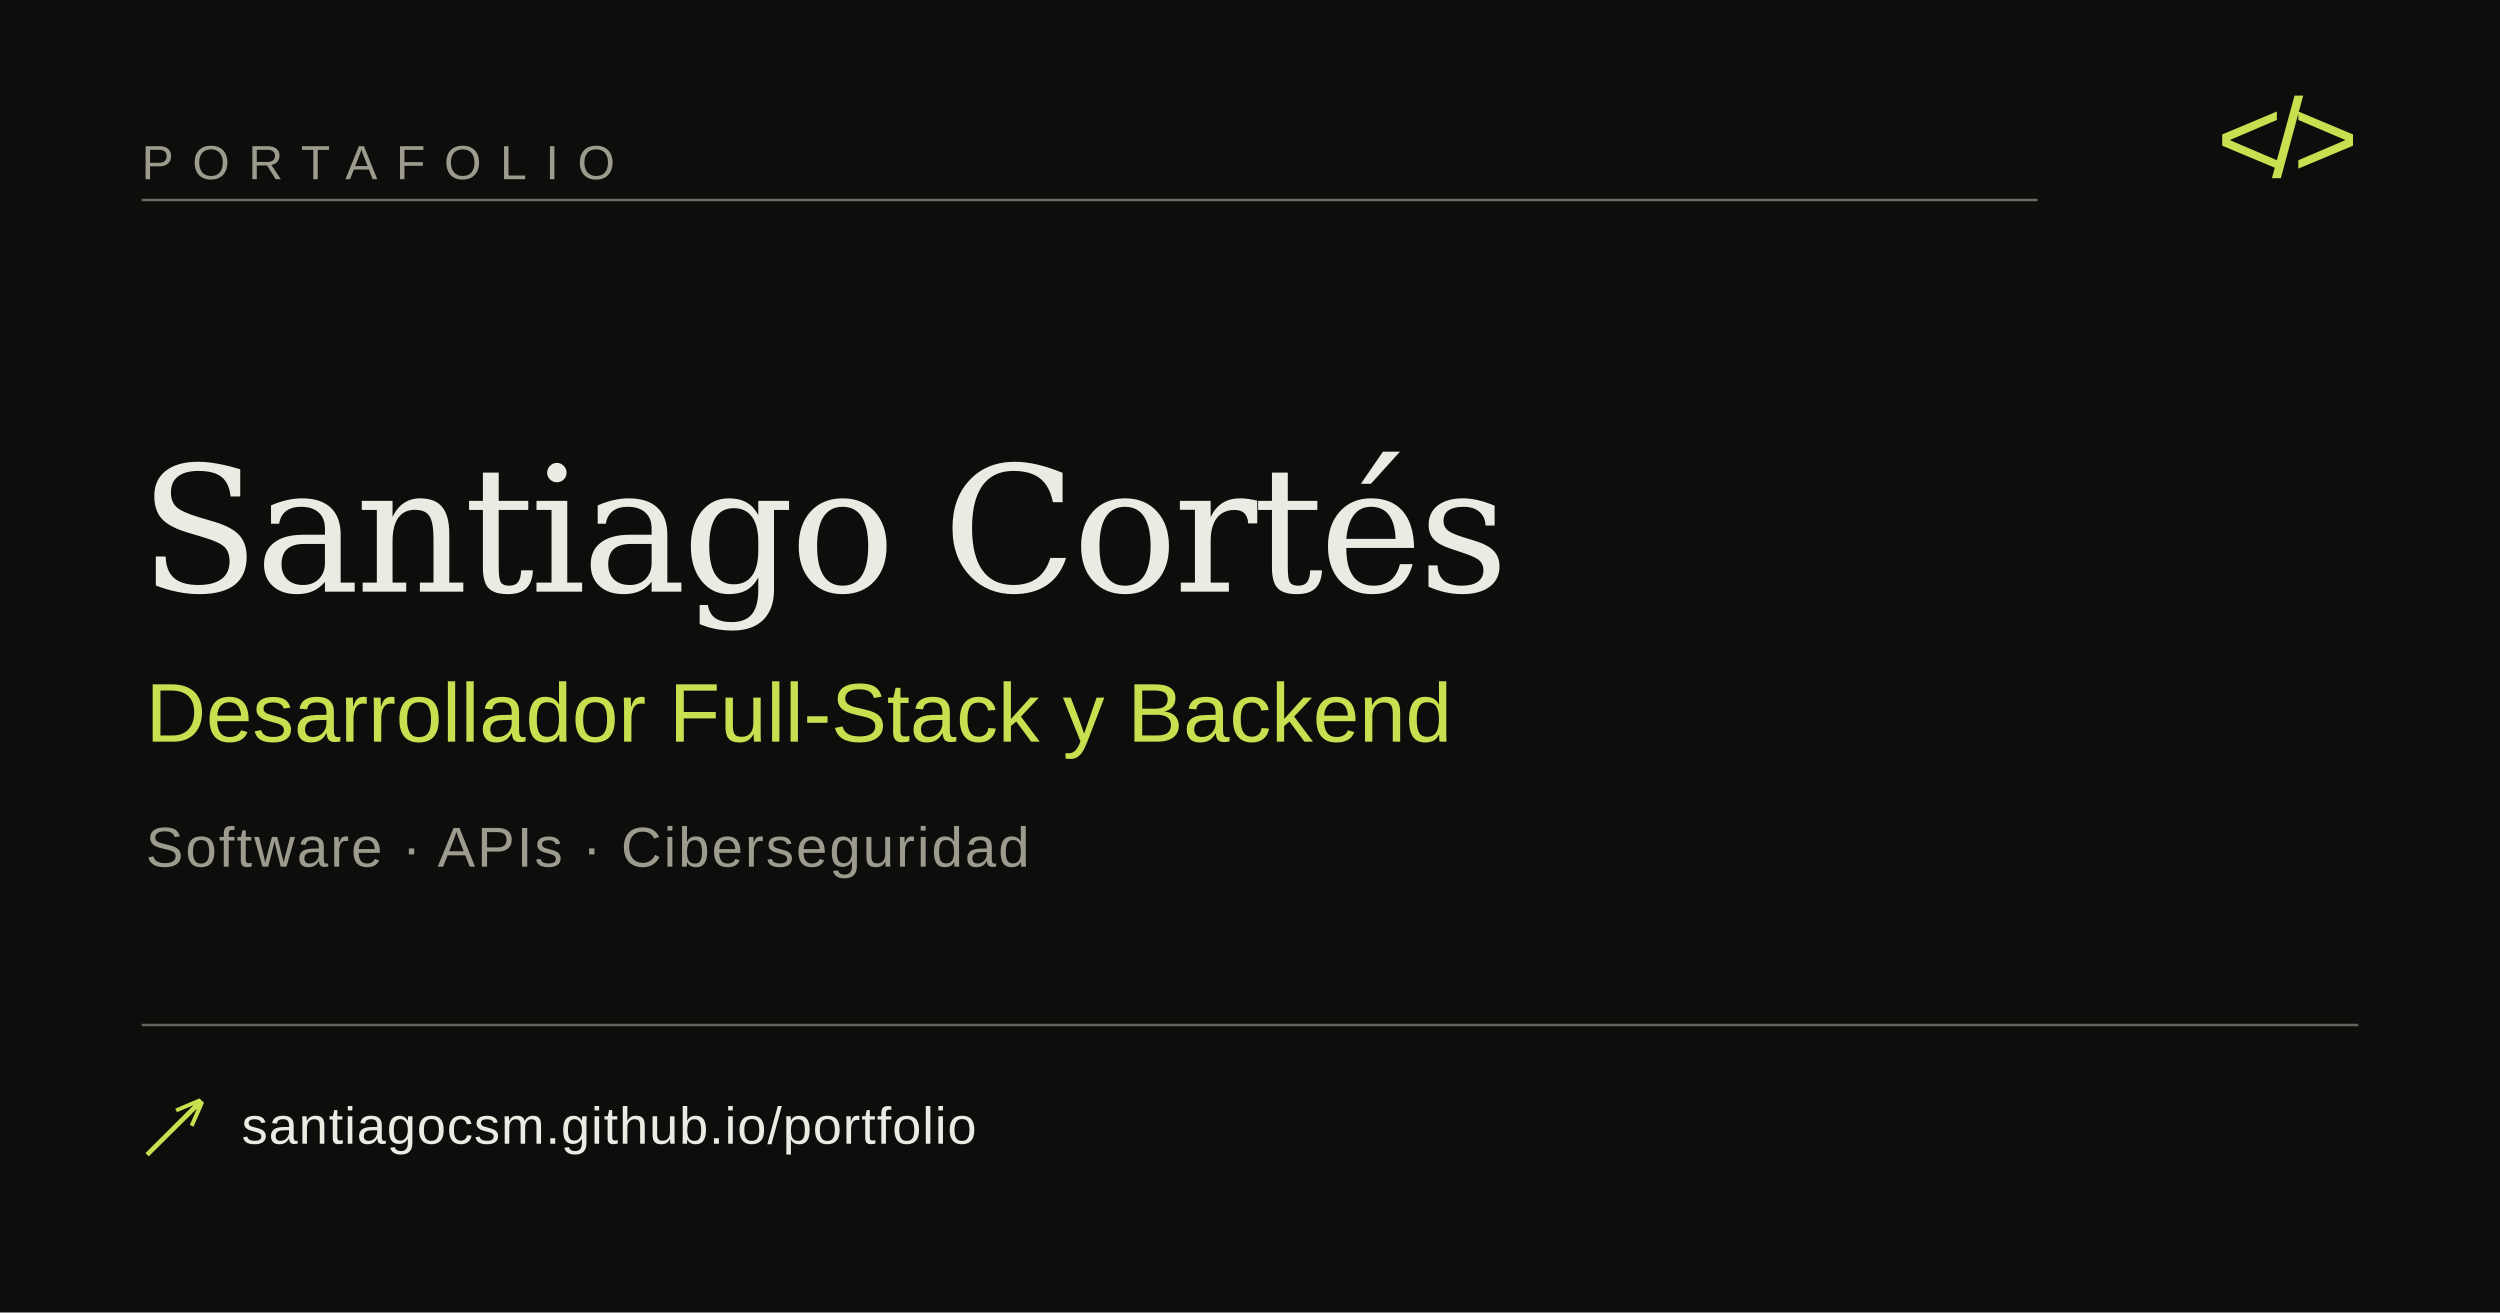
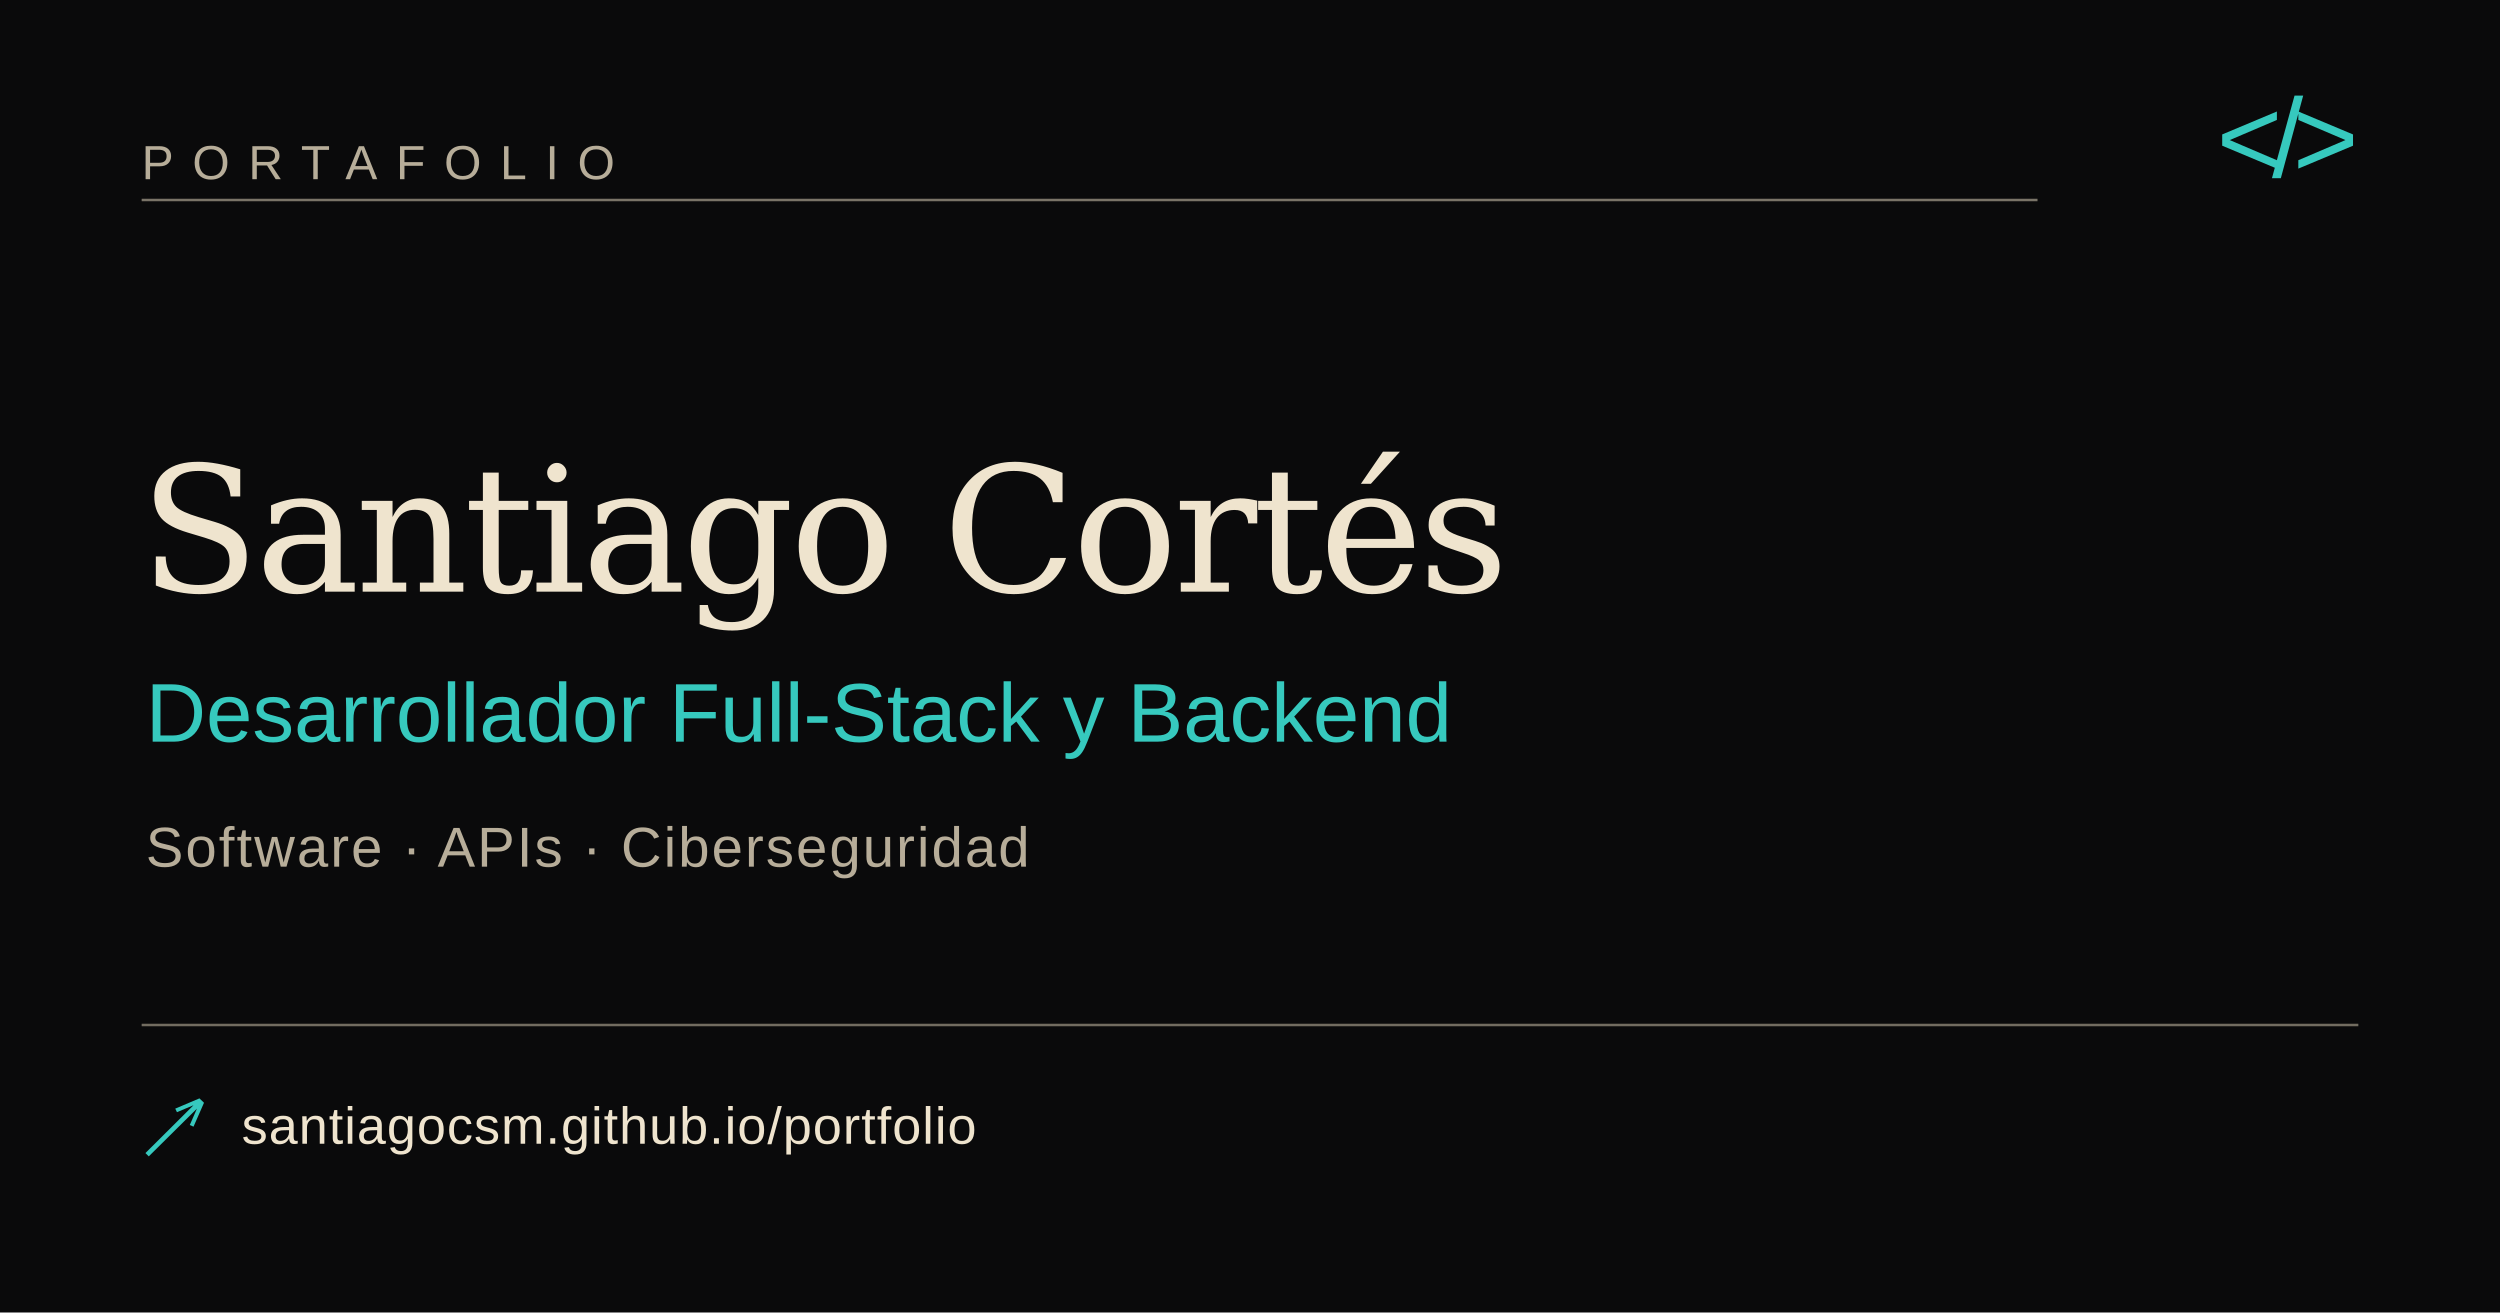
<svg xmlns="http://www.w3.org/2000/svg" width="1200" height="630" viewBox="0 0 1200 630">
-   <rect width="1200" height="630" fill="#0d0d0b" />
-   <g fill="none" stroke="#9d9a8e" stroke-width="1.2">
+   <rect width="1200" height="630" fill="#0A0A0B" />
+   <g fill="none" stroke="#B7AD99" stroke-width="1.2">
    <path d="M68 96 H978" opacity=".65" />
    <path d="M68 492 H1132" opacity=".6" />
  </g>
  <g font-family="Arial,Helvetica,sans-serif">
-     <text x="68" y="86" fill="#9d9a8e" font-size="23" font-weight="500" letter-spacing="9">PORTAFOLIO</text>
-     <text x="1064" y="85" fill="#c7e04f" font-size="54" font-weight="400" letter-spacing="-5">&lt;/&gt;</text>
+     <text x="68" y="86" fill="#B7AD99" font-size="23" font-weight="500" letter-spacing="9">PORTAFOLIO</text>
+     <text x="1064" y="85" fill="#36C9BE" font-size="54" font-weight="400" letter-spacing="-5">&lt;/&gt;</text>
  </g>
  <g font-family="Georgia,'DejaVu Serif',serif">
-     <text x="67" y="284" fill="#ecebe3" font-size="84" letter-spacing="-2">Santiago Cortés</text>
+     <text x="67" y="284" fill="#EFE4CE" font-size="84" letter-spacing="-2">Santiago Cortés</text>
  </g>
  <g font-family="Arial,Helvetica,sans-serif">
-     <text x="70" y="356" fill="#c7e04f" font-size="40" font-weight="500">Desarrollador Full-Stack y Backend</text>
-     <text x="70" y="416" fill="#9d9a8e" font-size="27" letter-spacing="1">Software · APIs · Ciberseguridad</text>
-     <text x="70" y="553" fill="#c7e04f" font-size="39">↗</text>
-     <text x="116" y="549" fill="#ecebe3" font-size="25" letter-spacing=".5">santiagocsm.github.io/portfolio</text>
+     <text x="70" y="356" fill="#36C9BE" font-size="40" font-weight="500">Desarrollador Full-Stack y Backend</text>
+     <text x="70" y="416" fill="#B7AD99" font-size="27" letter-spacing="1">Software · APIs · Ciberseguridad</text>
+     <text x="70" y="553" fill="#36C9BE" font-size="39">↗</text>
+     <text x="116" y="549" fill="#EFE4CE" font-size="25" letter-spacing=".5">santiagocsm.github.io/portfolio</text>
  </g>
</svg>
